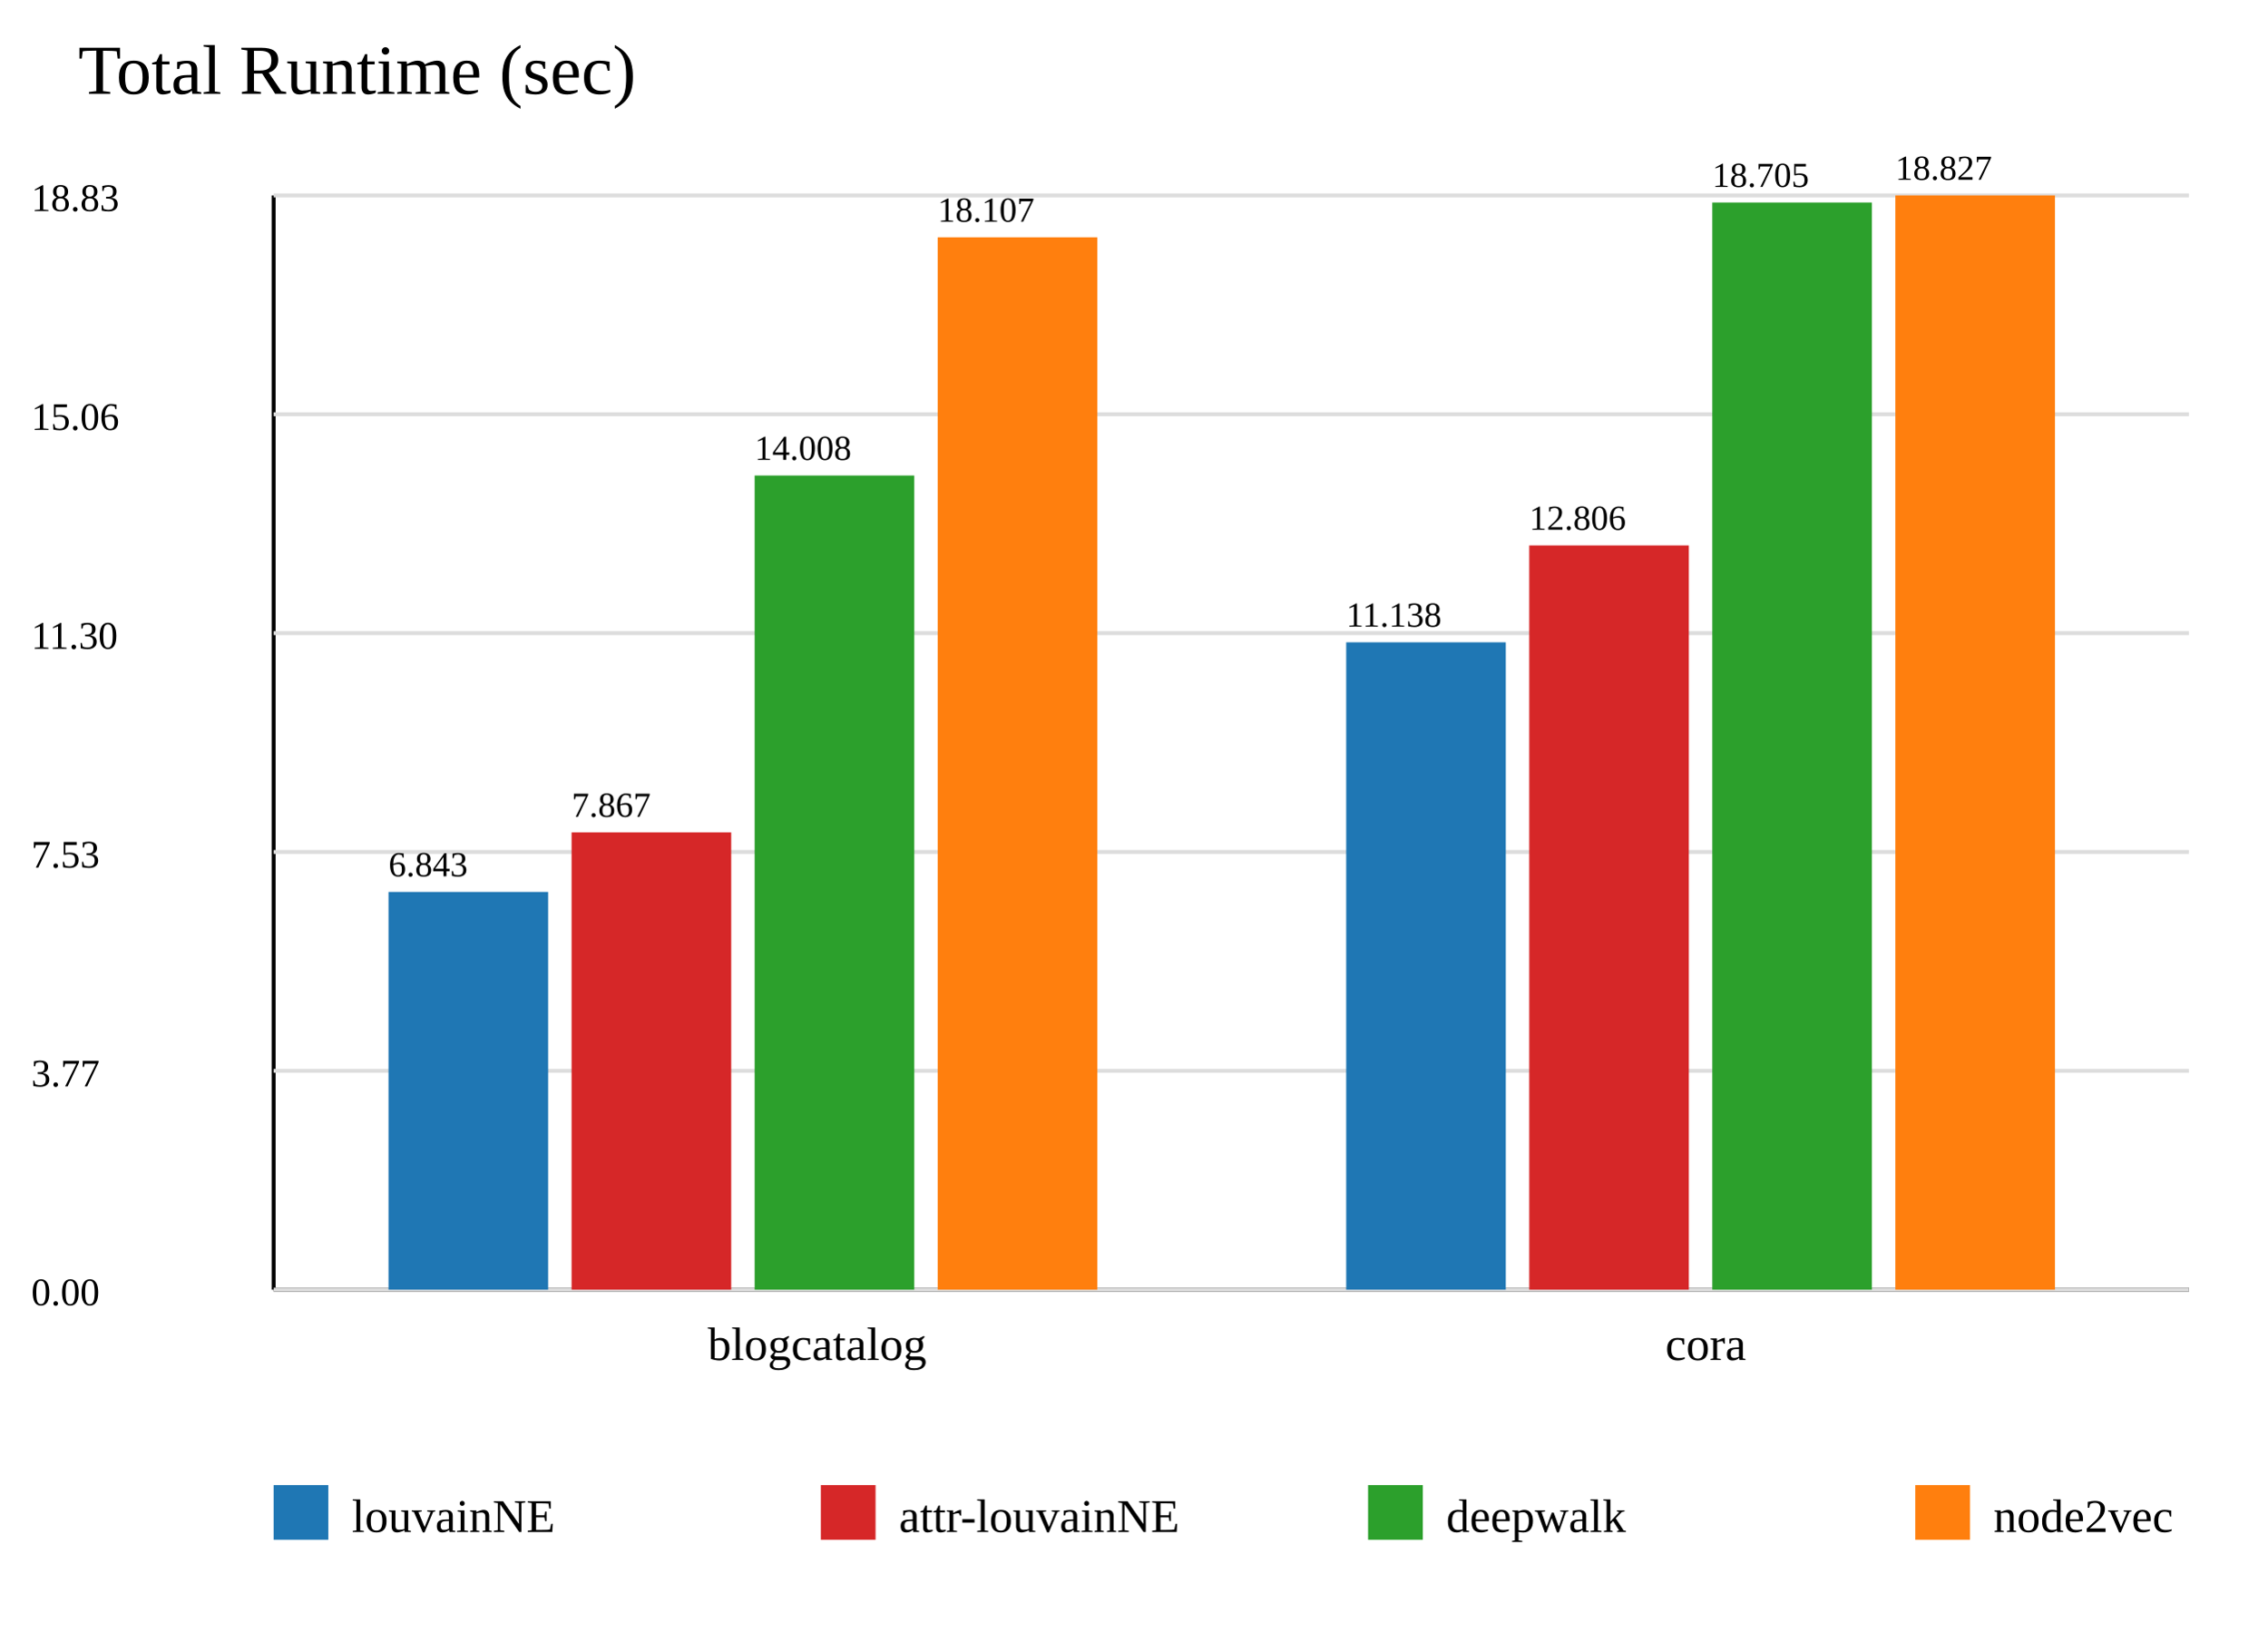
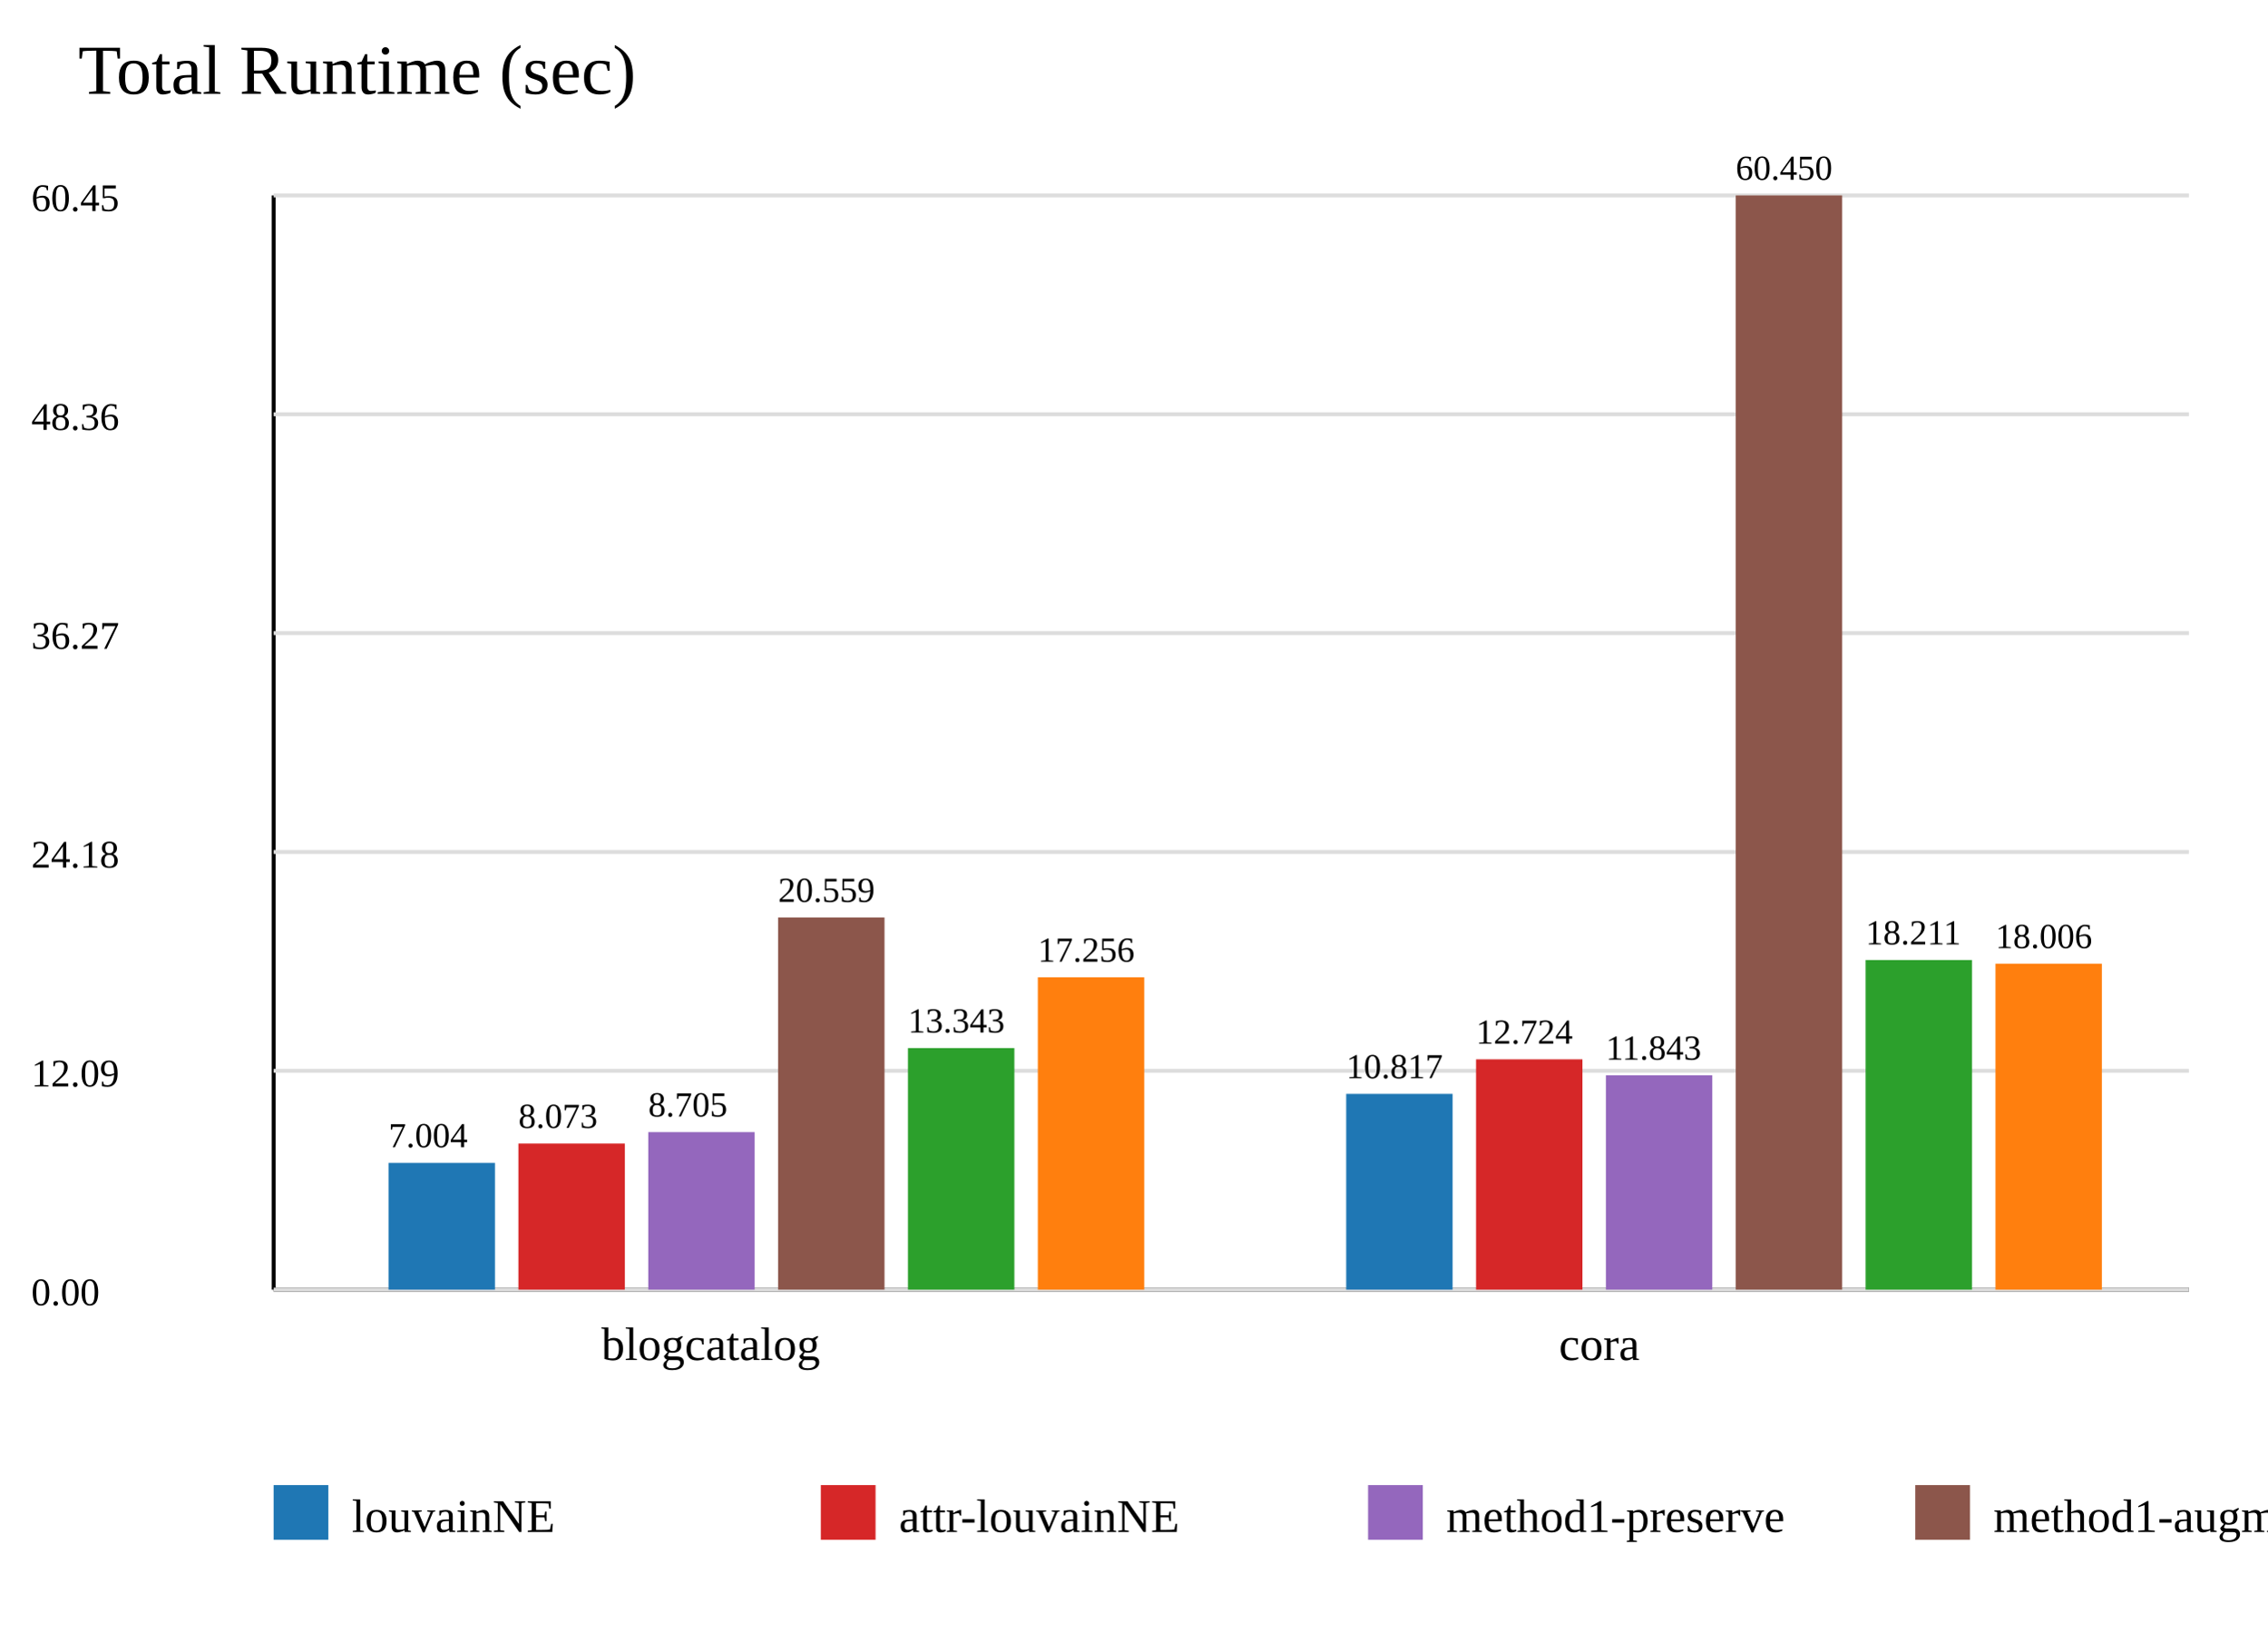
<svg xmlns="http://www.w3.org/2000/svg" width="580" height="420">
  <text x="20" y="24" font-size="18">Total Runtime (sec)</text>
  <line x1="70" y1="50" x2="70" y2="330" stroke="black" />
  <line x1="70" y1="330" x2="560" y2="330" stroke="black" />
  <line x1="70" y1="330.0" x2="560" y2="330.0" stroke="#ddd" />
  <text x="8" y="334.0" font-size="10">0.00</text>
  <line x1="70" y1="274.0" x2="560" y2="274.0" stroke="#ddd" />
-   <text x="8" y="278.0" font-size="10">3.77</text>
+   <text x="8" y="278.0" font-size="10">12.09</text>
  <line x1="70" y1="218.0" x2="560" y2="218.0" stroke="#ddd" />
-   <text x="8" y="222.0" font-size="10">7.53</text>
+   <text x="8" y="222.0" font-size="10">24.18</text>
  <line x1="70" y1="162.0" x2="560" y2="162.0" stroke="#ddd" />
-   <text x="8" y="166.0" font-size="10">11.30</text>
+   <text x="8" y="166.0" font-size="10">36.27</text>
  <line x1="70" y1="106.0" x2="560" y2="106.0" stroke="#ddd" />
-   <text x="8" y="110.0" font-size="10">15.06</text>
+   <text x="8" y="110.0" font-size="10">48.36</text>
  <line x1="70" y1="50.0" x2="560" y2="50.0" stroke="#ddd" />
-   <text x="8" y="54.0" font-size="10">18.83</text>
-   <text x="181.067" y="348" font-size="12">blogcatalog</text>
-   <rect x="99.4" y="228.229" width="40.833" height="101.771" fill="#1f77b4" />
-   <text x="99.4" y="224.229" font-size="9">6.843</text>
-   <rect x="146.233" y="213.001" width="40.833" height="116.999" fill="#d62728" />
-   <text x="146.233" y="209.001" font-size="9">7.867</text>
-   <rect x="193.067" y="121.673" width="40.833" height="208.327" fill="#2ca02c" />
-   <text x="193.067" y="117.673" font-size="9">14.008</text>
-   <rect x="239.9" y="60.72" width="40.833" height="269.28" fill="#ff7f0e" />
-   <text x="239.9" y="56.72" font-size="9">18.107</text>
-   <text x="426.067" y="348" font-size="12">cora</text>
-   <rect x="344.4" y="164.35" width="40.833" height="165.65" fill="#1f77b4" />
-   <text x="344.4" y="160.35" font-size="9">11.138</text>
-   <rect x="391.233" y="139.556" width="40.833" height="190.444" fill="#d62728" />
-   <text x="391.233" y="135.556" font-size="9">12.806</text>
-   <rect x="438.067" y="51.822" width="40.833" height="278.178" fill="#2ca02c" />
-   <text x="438.067" y="47.822" font-size="9">18.705</text>
-   <rect x="484.9" y="50.0" width="40.833" height="280.0" fill="#ff7f0e" />
-   <text x="484.9" y="46.0" font-size="9">18.827</text>
+   <text x="8" y="54.0" font-size="10">60.45</text>
+   <text x="153.844" y="348" font-size="12">blogcatalog</text>
+   <rect x="99.4" y="297.558" width="27.222" height="32.442" fill="#1f77b4" />
+   <text x="99.4" y="293.558" font-size="9">7.004</text>
+   <rect x="132.622" y="292.609" width="27.222" height="37.391" fill="#d62728" />
+   <text x="132.622" y="288.609" font-size="9">8.073</text>
+   <rect x="165.844" y="289.68" width="27.222" height="40.32" fill="#9467bd" />
+   <text x="165.844" y="285.68" font-size="9">8.705</text>
+   <rect x="199.067" y="234.771" width="27.222" height="95.229" fill="#8c564b" />
+   <text x="199.067" y="230.771" font-size="9">20.559</text>
+   <rect x="232.289" y="268.195" width="27.222" height="61.805" fill="#2ca02c" />
+   <text x="232.289" y="264.195" font-size="9">13.343</text>
+   <rect x="265.511" y="250.07" width="27.222" height="79.93" fill="#ff7f0e" />
+   <text x="265.511" y="246.07" font-size="9">17.256</text>
+   <text x="398.844" y="348" font-size="12">cora</text>
+   <rect x="344.4" y="279.898" width="27.222" height="50.102" fill="#1f77b4" />
+   <text x="344.4" y="275.898" font-size="9">10.817</text>
+   <rect x="377.622" y="271.064" width="27.222" height="58.936" fill="#d62728" />
+   <text x="377.622" y="267.064" font-size="9">12.724</text>
+   <rect x="410.844" y="275.145" width="27.222" height="54.855" fill="#9467bd" />
+   <text x="410.844" y="271.145" font-size="9">11.843</text>
+   <rect x="444.067" y="50.0" width="27.222" height="280.0" fill="#8c564b" />
+   <text x="444.067" y="46.0" font-size="9">60.450</text>
+   <rect x="477.289" y="245.648" width="27.222" height="84.352" fill="#2ca02c" />
+   <text x="477.289" y="241.648" font-size="9">18.211</text>
+   <rect x="510.511" y="246.598" width="27.222" height="83.402" fill="#ff7f0e" />
+   <text x="510.511" y="242.598" font-size="9">18.006</text>
  <rect x="70" y="380" width="14" height="14" fill="#1f77b4" />
  <text x="90" y="392" font-size="12">louvainNE</text>
  <rect x="210" y="380" width="14" height="14" fill="#d62728" />
  <text x="230" y="392" font-size="12">attr-louvainNE</text>
-   <rect x="350" y="380" width="14" height="14" fill="#2ca02c" />
-   <text x="370" y="392" font-size="12">deepwalk</text>
-   <rect x="490" y="380" width="14" height="14" fill="#ff7f0e" />
-   <text x="510" y="392" font-size="12">node2vec</text>
+   <rect x="350" y="380" width="14" height="14" fill="#9467bd" />
+   <text x="370" y="392" font-size="12">method1-preserve</text>
+   <rect x="490" y="380" width="14" height="14" fill="#8c564b" />
+   <text x="510" y="392" font-size="12">method1-augment</text>
+   <rect x="630" y="380" width="14" height="14" fill="#2ca02c" />
+   <text x="650" y="392" font-size="12">deepwalk</text>
+   <rect x="770" y="380" width="14" height="14" fill="#ff7f0e" />
+   <text x="790" y="392" font-size="12">node2vec</text>
</svg>
